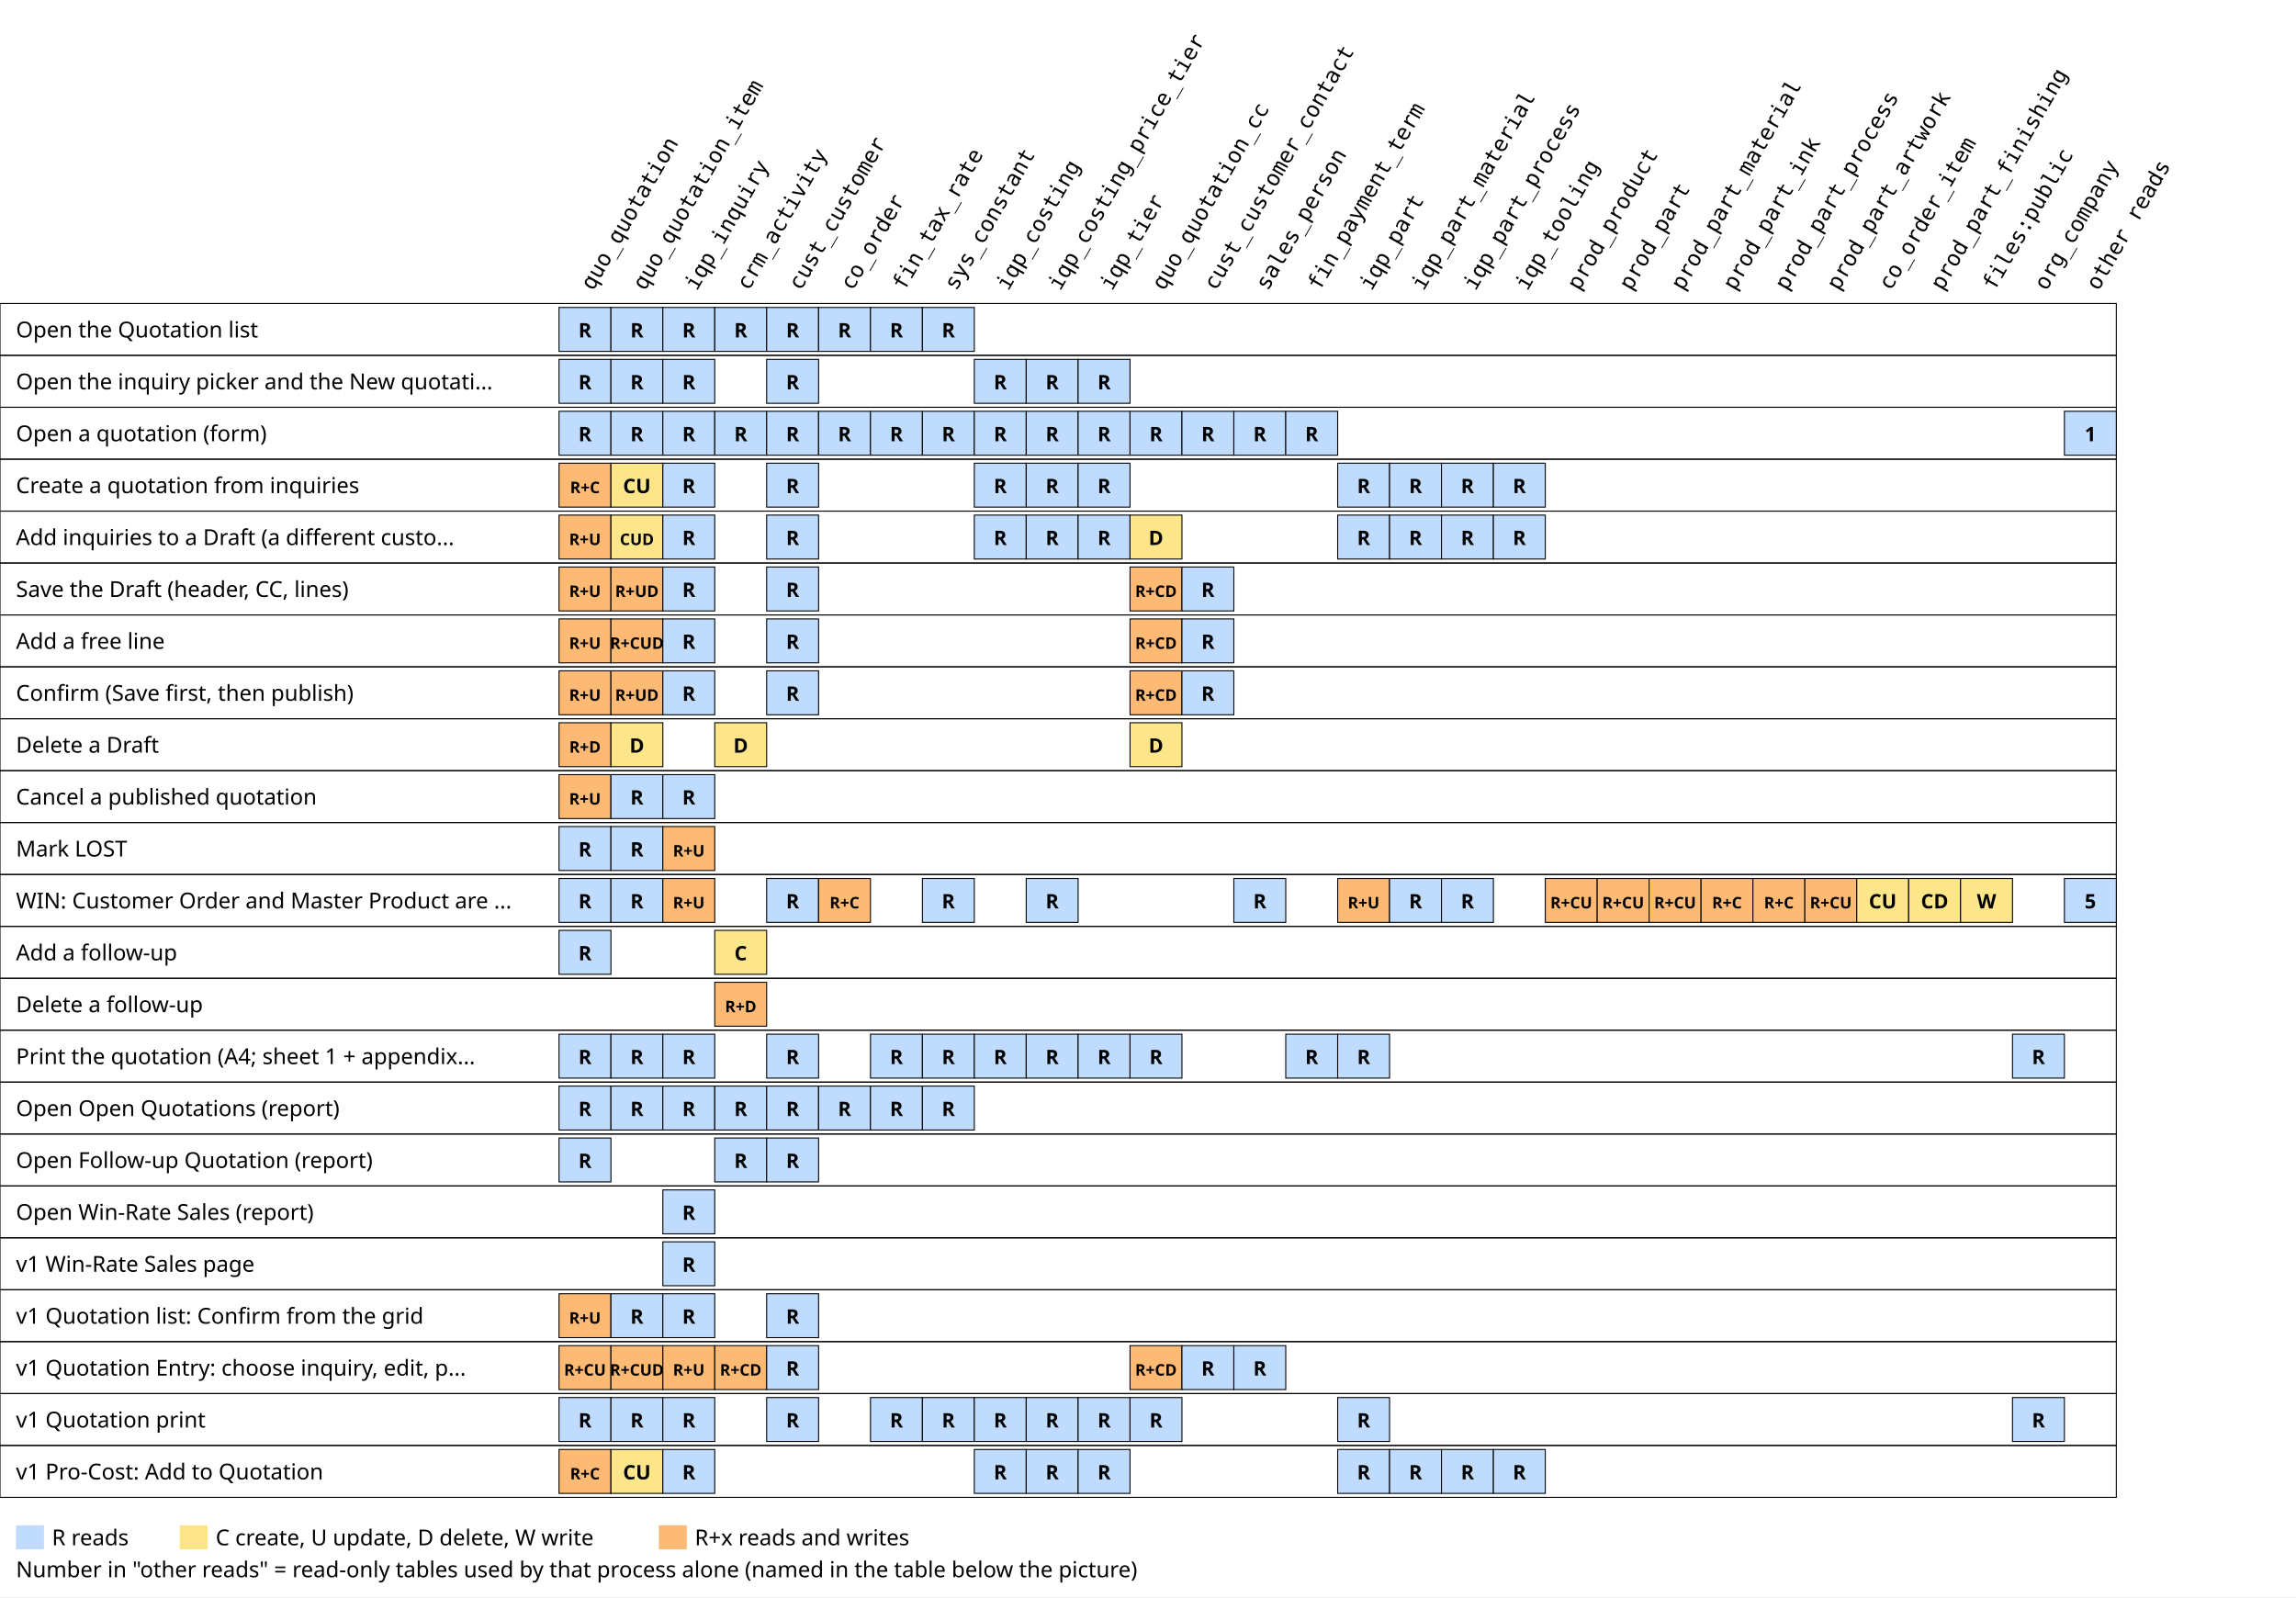
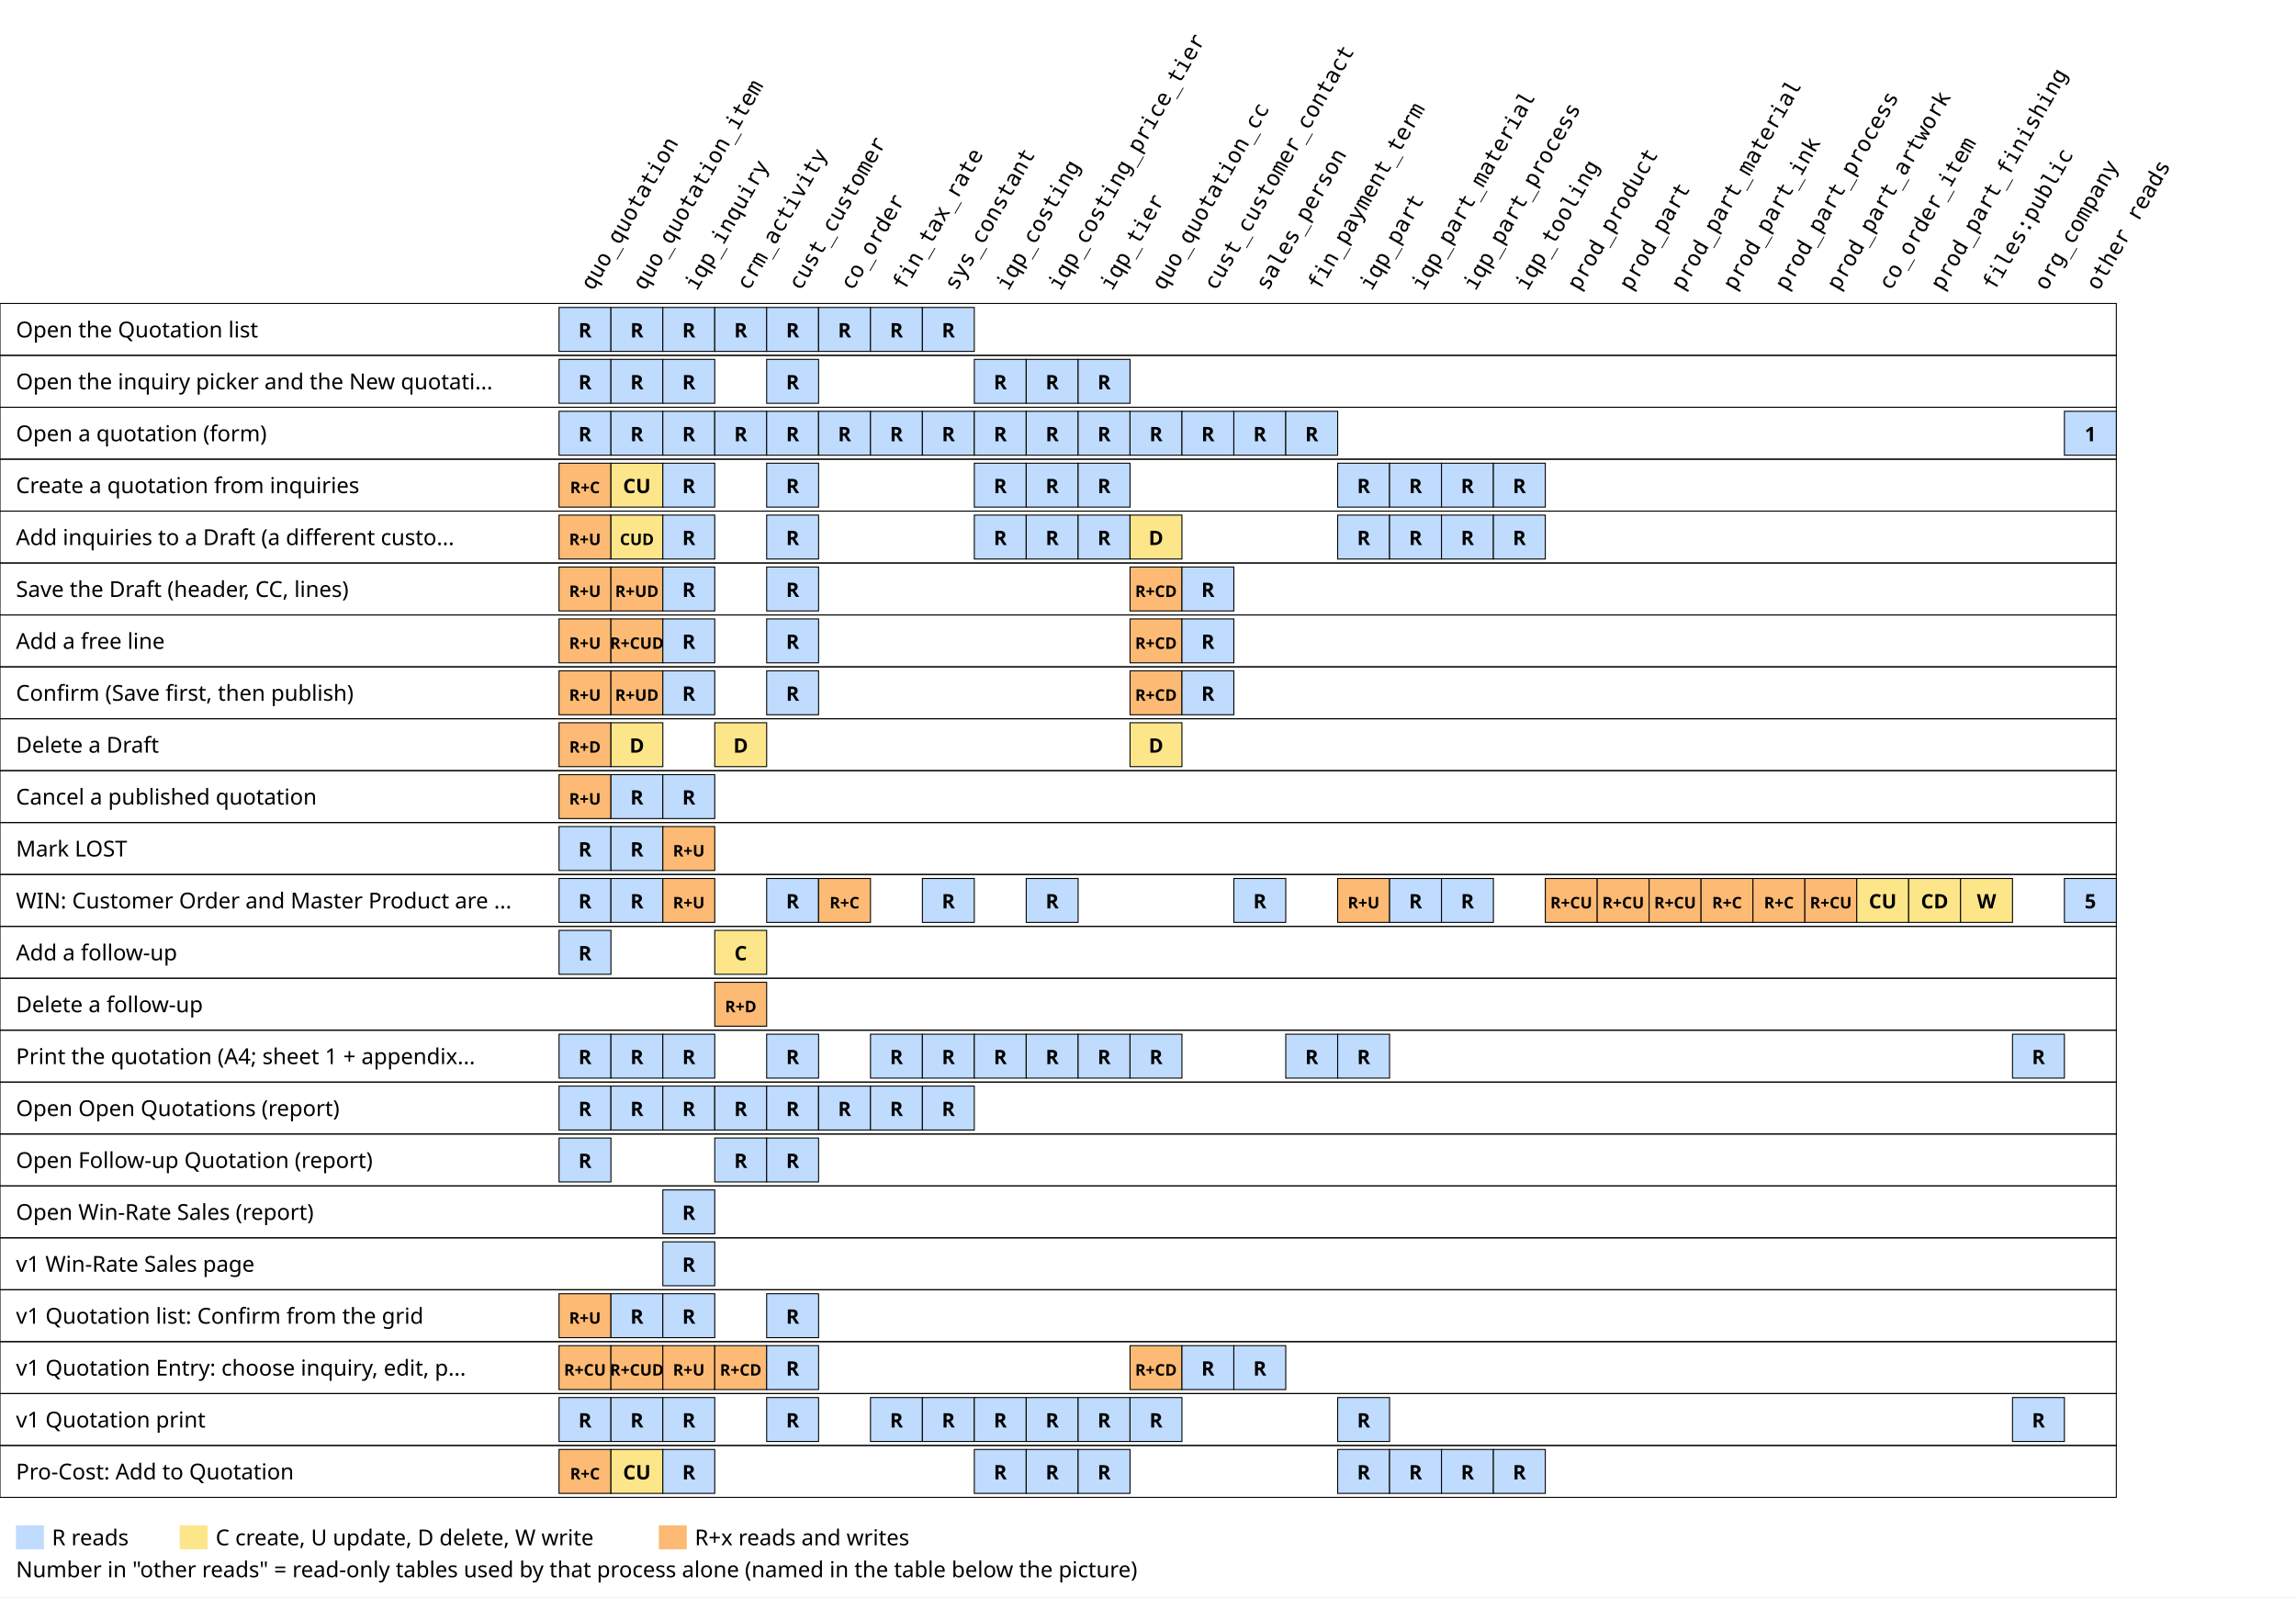
<svg xmlns="http://www.w3.org/2000/svg" viewBox="0 0 1150 800" font-family="sans-serif" font-size="11">
  <rect width="1150" height="800" fill="#fff" />
  <g fill="#000">
    <text transform="translate(297,146) rotate(-60)" font-family="monospace">quo_quotation</text>
    <text transform="translate(323,146) rotate(-60)" font-family="monospace">quo_quotation_item</text>
    <text transform="translate(349,146) rotate(-60)" font-family="monospace">iqp_inquiry</text>
    <text transform="translate(375,146) rotate(-60)" font-family="monospace">crm_activity</text>
    <text transform="translate(401,146) rotate(-60)" font-family="monospace">cust_customer</text>
    <text transform="translate(427,146) rotate(-60)" font-family="monospace">co_order</text>
    <text transform="translate(453,146) rotate(-60)" font-family="monospace">fin_tax_rate</text>
    <text transform="translate(479,146) rotate(-60)" font-family="monospace">sys_constant</text>
    <text transform="translate(505,146) rotate(-60)" font-family="monospace">iqp_costing</text>
    <text transform="translate(531,146) rotate(-60)" font-family="monospace">iqp_costing_price_tier</text>
    <text transform="translate(557,146) rotate(-60)" font-family="monospace">iqp_tier</text>
    <text transform="translate(583,146) rotate(-60)" font-family="monospace">quo_quotation_cc</text>
    <text transform="translate(609,146) rotate(-60)" font-family="monospace">cust_customer_contact</text>
    <text transform="translate(635,146) rotate(-60)" font-family="monospace">sales_person</text>
    <text transform="translate(661,146) rotate(-60)" font-family="monospace">fin_payment_term</text>
    <text transform="translate(687,146) rotate(-60)" font-family="monospace">iqp_part</text>
    <text transform="translate(713,146) rotate(-60)" font-family="monospace">iqp_part_material</text>
    <text transform="translate(739,146) rotate(-60)" font-family="monospace">iqp_part_process</text>
    <text transform="translate(765,146) rotate(-60)" font-family="monospace">iqp_tooling</text>
    <text transform="translate(791,146) rotate(-60)" font-family="monospace">prod_product</text>
    <text transform="translate(817,146) rotate(-60)" font-family="monospace">prod_part</text>
    <text transform="translate(843,146) rotate(-60)" font-family="monospace">prod_part_material</text>
    <text transform="translate(869,146) rotate(-60)" font-family="monospace">prod_part_ink</text>
    <text transform="translate(895,146) rotate(-60)" font-family="monospace">prod_part_process</text>
    <text transform="translate(921,146) rotate(-60)" font-family="monospace">prod_part_artwork</text>
    <text transform="translate(947,146) rotate(-60)" font-family="monospace">co_order_item</text>
    <text transform="translate(973,146) rotate(-60)" font-family="monospace">prod_part_finishing</text>
    <text transform="translate(999,146) rotate(-60)" font-family="monospace">files:public</text>
    <text transform="translate(1025,146) rotate(-60)" font-family="monospace">org_company</text>
    <text transform="translate(1051,146) rotate(-60)" font-family="monospace">other reads</text>
  </g>
  <g stroke="#000" stroke-width="0.5">
    <text x="8" y="169" stroke="none" fill="#000">Open the Quotation list</text>
    <rect x="0" y="152" width="1060" height="26" fill="none" />
    <rect x="280" y="154" width="26" height="22" fill="#bfdbfe" />
    <text x="293" y="169" text-anchor="middle" stroke="none" fill="#000" font-weight="bold" font-size="10">R</text>
    <rect x="306" y="154" width="26" height="22" fill="#bfdbfe" />
    <text x="319" y="169" text-anchor="middle" stroke="none" fill="#000" font-weight="bold" font-size="10">R</text>
    <rect x="332" y="154" width="26" height="22" fill="#bfdbfe" />
    <text x="345" y="169" text-anchor="middle" stroke="none" fill="#000" font-weight="bold" font-size="10">R</text>
    <rect x="358" y="154" width="26" height="22" fill="#bfdbfe" />
    <text x="371" y="169" text-anchor="middle" stroke="none" fill="#000" font-weight="bold" font-size="10">R</text>
    <rect x="384" y="154" width="26" height="22" fill="#bfdbfe" />
    <text x="397" y="169" text-anchor="middle" stroke="none" fill="#000" font-weight="bold" font-size="10">R</text>
    <rect x="410" y="154" width="26" height="22" fill="#bfdbfe" />
    <text x="423" y="169" text-anchor="middle" stroke="none" fill="#000" font-weight="bold" font-size="10">R</text>
    <rect x="436" y="154" width="26" height="22" fill="#bfdbfe" />
    <text x="449" y="169" text-anchor="middle" stroke="none" fill="#000" font-weight="bold" font-size="10">R</text>
    <rect x="462" y="154" width="26" height="22" fill="#bfdbfe" />
    <text x="475" y="169" text-anchor="middle" stroke="none" fill="#000" font-weight="bold" font-size="10">R</text>
    <text x="8" y="195" stroke="none" fill="#000">Open the inquiry picker and the New quotati...</text>
    <rect x="0" y="178" width="1060" height="26" fill="none" />
    <rect x="280" y="180" width="26" height="22" fill="#bfdbfe" />
    <text x="293" y="195" text-anchor="middle" stroke="none" fill="#000" font-weight="bold" font-size="10">R</text>
    <rect x="306" y="180" width="26" height="22" fill="#bfdbfe" />
    <text x="319" y="195" text-anchor="middle" stroke="none" fill="#000" font-weight="bold" font-size="10">R</text>
    <rect x="332" y="180" width="26" height="22" fill="#bfdbfe" />
    <text x="345" y="195" text-anchor="middle" stroke="none" fill="#000" font-weight="bold" font-size="10">R</text>
    <rect x="384" y="180" width="26" height="22" fill="#bfdbfe" />
    <text x="397" y="195" text-anchor="middle" stroke="none" fill="#000" font-weight="bold" font-size="10">R</text>
    <rect x="488" y="180" width="26" height="22" fill="#bfdbfe" />
    <text x="501" y="195" text-anchor="middle" stroke="none" fill="#000" font-weight="bold" font-size="10">R</text>
    <rect x="514" y="180" width="26" height="22" fill="#bfdbfe" />
    <text x="527" y="195" text-anchor="middle" stroke="none" fill="#000" font-weight="bold" font-size="10">R</text>
    <rect x="540" y="180" width="26" height="22" fill="#bfdbfe" />
    <text x="553" y="195" text-anchor="middle" stroke="none" fill="#000" font-weight="bold" font-size="10">R</text>
    <text x="8" y="221" stroke="none" fill="#000">Open a quotation (form)</text>
    <rect x="0" y="204" width="1060" height="26" fill="none" />
    <rect x="1034" y="206" width="26" height="22" fill="#bfdbfe" />
    <text x="1047" y="221" text-anchor="middle" stroke="none" fill="#000" font-weight="bold" font-size="10">1</text>
    <rect x="280" y="206" width="26" height="22" fill="#bfdbfe" />
    <text x="293" y="221" text-anchor="middle" stroke="none" fill="#000" font-weight="bold" font-size="10">R</text>
    <rect x="306" y="206" width="26" height="22" fill="#bfdbfe" />
    <text x="319" y="221" text-anchor="middle" stroke="none" fill="#000" font-weight="bold" font-size="10">R</text>
    <rect x="332" y="206" width="26" height="22" fill="#bfdbfe" />
    <text x="345" y="221" text-anchor="middle" stroke="none" fill="#000" font-weight="bold" font-size="10">R</text>
    <rect x="358" y="206" width="26" height="22" fill="#bfdbfe" />
    <text x="371" y="221" text-anchor="middle" stroke="none" fill="#000" font-weight="bold" font-size="10">R</text>
    <rect x="384" y="206" width="26" height="22" fill="#bfdbfe" />
    <text x="397" y="221" text-anchor="middle" stroke="none" fill="#000" font-weight="bold" font-size="10">R</text>
    <rect x="410" y="206" width="26" height="22" fill="#bfdbfe" />
    <text x="423" y="221" text-anchor="middle" stroke="none" fill="#000" font-weight="bold" font-size="10">R</text>
    <rect x="436" y="206" width="26" height="22" fill="#bfdbfe" />
    <text x="449" y="221" text-anchor="middle" stroke="none" fill="#000" font-weight="bold" font-size="10">R</text>
    <rect x="462" y="206" width="26" height="22" fill="#bfdbfe" />
    <text x="475" y="221" text-anchor="middle" stroke="none" fill="#000" font-weight="bold" font-size="10">R</text>
    <rect x="488" y="206" width="26" height="22" fill="#bfdbfe" />
    <text x="501" y="221" text-anchor="middle" stroke="none" fill="#000" font-weight="bold" font-size="10">R</text>
    <rect x="514" y="206" width="26" height="22" fill="#bfdbfe" />
    <text x="527" y="221" text-anchor="middle" stroke="none" fill="#000" font-weight="bold" font-size="10">R</text>
    <rect x="540" y="206" width="26" height="22" fill="#bfdbfe" />
    <text x="553" y="221" text-anchor="middle" stroke="none" fill="#000" font-weight="bold" font-size="10">R</text>
    <rect x="566" y="206" width="26" height="22" fill="#bfdbfe" />
    <text x="579" y="221" text-anchor="middle" stroke="none" fill="#000" font-weight="bold" font-size="10">R</text>
    <rect x="592" y="206" width="26" height="22" fill="#bfdbfe" />
    <text x="605" y="221" text-anchor="middle" stroke="none" fill="#000" font-weight="bold" font-size="10">R</text>
    <rect x="618" y="206" width="26" height="22" fill="#bfdbfe" />
    <text x="631" y="221" text-anchor="middle" stroke="none" fill="#000" font-weight="bold" font-size="10">R</text>
    <rect x="644" y="206" width="26" height="22" fill="#bfdbfe" />
    <text x="657" y="221" text-anchor="middle" stroke="none" fill="#000" font-weight="bold" font-size="10">R</text>
    <text x="8" y="247" stroke="none" fill="#000">Create a quotation from inquiries</text>
    <rect x="0" y="230" width="1060" height="26" fill="none" />
    <rect x="280" y="232" width="26" height="22" fill="#fdba74" />
    <text x="293" y="247" text-anchor="middle" stroke="none" fill="#000" font-weight="bold" font-size="8">R+C</text>
    <rect x="306" y="232" width="26" height="22" fill="#fde68a" />
    <text x="319" y="247" text-anchor="middle" stroke="none" fill="#000" font-weight="bold" font-size="10">CU</text>
    <rect x="332" y="232" width="26" height="22" fill="#bfdbfe" />
    <text x="345" y="247" text-anchor="middle" stroke="none" fill="#000" font-weight="bold" font-size="10">R</text>
    <rect x="384" y="232" width="26" height="22" fill="#bfdbfe" />
    <text x="397" y="247" text-anchor="middle" stroke="none" fill="#000" font-weight="bold" font-size="10">R</text>
    <rect x="488" y="232" width="26" height="22" fill="#bfdbfe" />
    <text x="501" y="247" text-anchor="middle" stroke="none" fill="#000" font-weight="bold" font-size="10">R</text>
    <rect x="514" y="232" width="26" height="22" fill="#bfdbfe" />
    <text x="527" y="247" text-anchor="middle" stroke="none" fill="#000" font-weight="bold" font-size="10">R</text>
    <rect x="540" y="232" width="26" height="22" fill="#bfdbfe" />
    <text x="553" y="247" text-anchor="middle" stroke="none" fill="#000" font-weight="bold" font-size="10">R</text>
    <rect x="670" y="232" width="26" height="22" fill="#bfdbfe" />
    <text x="683" y="247" text-anchor="middle" stroke="none" fill="#000" font-weight="bold" font-size="10">R</text>
    <rect x="696" y="232" width="26" height="22" fill="#bfdbfe" />
    <text x="709" y="247" text-anchor="middle" stroke="none" fill="#000" font-weight="bold" font-size="10">R</text>
    <rect x="722" y="232" width="26" height="22" fill="#bfdbfe" />
    <text x="735" y="247" text-anchor="middle" stroke="none" fill="#000" font-weight="bold" font-size="10">R</text>
    <rect x="748" y="232" width="26" height="22" fill="#bfdbfe" />
    <text x="761" y="247" text-anchor="middle" stroke="none" fill="#000" font-weight="bold" font-size="10">R</text>
    <text x="8" y="273" stroke="none" fill="#000">Add inquiries to a Draft (a different custo...</text>
    <rect x="0" y="256" width="1060" height="26" fill="none" />
    <rect x="280" y="258" width="26" height="22" fill="#fdba74" />
    <text x="293" y="273" text-anchor="middle" stroke="none" fill="#000" font-weight="bold" font-size="8">R+U</text>
    <rect x="306" y="258" width="26" height="22" fill="#fde68a" />
    <text x="319" y="273" text-anchor="middle" stroke="none" fill="#000" font-weight="bold" font-size="8">CUD</text>
    <rect x="332" y="258" width="26" height="22" fill="#bfdbfe" />
    <text x="345" y="273" text-anchor="middle" stroke="none" fill="#000" font-weight="bold" font-size="10">R</text>
    <rect x="384" y="258" width="26" height="22" fill="#bfdbfe" />
    <text x="397" y="273" text-anchor="middle" stroke="none" fill="#000" font-weight="bold" font-size="10">R</text>
    <rect x="488" y="258" width="26" height="22" fill="#bfdbfe" />
    <text x="501" y="273" text-anchor="middle" stroke="none" fill="#000" font-weight="bold" font-size="10">R</text>
    <rect x="514" y="258" width="26" height="22" fill="#bfdbfe" />
    <text x="527" y="273" text-anchor="middle" stroke="none" fill="#000" font-weight="bold" font-size="10">R</text>
    <rect x="540" y="258" width="26" height="22" fill="#bfdbfe" />
    <text x="553" y="273" text-anchor="middle" stroke="none" fill="#000" font-weight="bold" font-size="10">R</text>
    <rect x="566" y="258" width="26" height="22" fill="#fde68a" />
    <text x="579" y="273" text-anchor="middle" stroke="none" fill="#000" font-weight="bold" font-size="10">D</text>
    <rect x="670" y="258" width="26" height="22" fill="#bfdbfe" />
    <text x="683" y="273" text-anchor="middle" stroke="none" fill="#000" font-weight="bold" font-size="10">R</text>
    <rect x="696" y="258" width="26" height="22" fill="#bfdbfe" />
    <text x="709" y="273" text-anchor="middle" stroke="none" fill="#000" font-weight="bold" font-size="10">R</text>
    <rect x="722" y="258" width="26" height="22" fill="#bfdbfe" />
    <text x="735" y="273" text-anchor="middle" stroke="none" fill="#000" font-weight="bold" font-size="10">R</text>
    <rect x="748" y="258" width="26" height="22" fill="#bfdbfe" />
    <text x="761" y="273" text-anchor="middle" stroke="none" fill="#000" font-weight="bold" font-size="10">R</text>
    <text x="8" y="299" stroke="none" fill="#000">Save the Draft (header, CC, lines)</text>
    <rect x="0" y="282" width="1060" height="26" fill="none" />
    <rect x="280" y="284" width="26" height="22" fill="#fdba74" />
    <text x="293" y="299" text-anchor="middle" stroke="none" fill="#000" font-weight="bold" font-size="8">R+U</text>
    <rect x="306" y="284" width="26" height="22" fill="#fdba74" />
    <text x="319" y="299" text-anchor="middle" stroke="none" fill="#000" font-weight="bold" font-size="8">R+UD</text>
    <rect x="332" y="284" width="26" height="22" fill="#bfdbfe" />
    <text x="345" y="299" text-anchor="middle" stroke="none" fill="#000" font-weight="bold" font-size="10">R</text>
    <rect x="384" y="284" width="26" height="22" fill="#bfdbfe" />
    <text x="397" y="299" text-anchor="middle" stroke="none" fill="#000" font-weight="bold" font-size="10">R</text>
    <rect x="566" y="284" width="26" height="22" fill="#fdba74" />
    <text x="579" y="299" text-anchor="middle" stroke="none" fill="#000" font-weight="bold" font-size="8">R+CD</text>
    <rect x="592" y="284" width="26" height="22" fill="#bfdbfe" />
    <text x="605" y="299" text-anchor="middle" stroke="none" fill="#000" font-weight="bold" font-size="10">R</text>
    <text x="8" y="325" stroke="none" fill="#000">Add a free line</text>
    <rect x="0" y="308" width="1060" height="26" fill="none" />
    <rect x="280" y="310" width="26" height="22" fill="#fdba74" />
    <text x="293" y="325" text-anchor="middle" stroke="none" fill="#000" font-weight="bold" font-size="8">R+U</text>
    <rect x="306" y="310" width="26" height="22" fill="#fdba74" />
    <text x="319" y="325" text-anchor="middle" stroke="none" fill="#000" font-weight="bold" font-size="8">R+CUD</text>
    <rect x="332" y="310" width="26" height="22" fill="#bfdbfe" />
    <text x="345" y="325" text-anchor="middle" stroke="none" fill="#000" font-weight="bold" font-size="10">R</text>
    <rect x="384" y="310" width="26" height="22" fill="#bfdbfe" />
    <text x="397" y="325" text-anchor="middle" stroke="none" fill="#000" font-weight="bold" font-size="10">R</text>
    <rect x="566" y="310" width="26" height="22" fill="#fdba74" />
    <text x="579" y="325" text-anchor="middle" stroke="none" fill="#000" font-weight="bold" font-size="8">R+CD</text>
    <rect x="592" y="310" width="26" height="22" fill="#bfdbfe" />
    <text x="605" y="325" text-anchor="middle" stroke="none" fill="#000" font-weight="bold" font-size="10">R</text>
    <text x="8" y="351" stroke="none" fill="#000">Confirm (Save first, then publish)</text>
    <rect x="0" y="334" width="1060" height="26" fill="none" />
    <rect x="280" y="336" width="26" height="22" fill="#fdba74" />
    <text x="293" y="351" text-anchor="middle" stroke="none" fill="#000" font-weight="bold" font-size="8">R+U</text>
    <rect x="306" y="336" width="26" height="22" fill="#fdba74" />
    <text x="319" y="351" text-anchor="middle" stroke="none" fill="#000" font-weight="bold" font-size="8">R+UD</text>
    <rect x="332" y="336" width="26" height="22" fill="#bfdbfe" />
    <text x="345" y="351" text-anchor="middle" stroke="none" fill="#000" font-weight="bold" font-size="10">R</text>
    <rect x="384" y="336" width="26" height="22" fill="#bfdbfe" />
    <text x="397" y="351" text-anchor="middle" stroke="none" fill="#000" font-weight="bold" font-size="10">R</text>
    <rect x="566" y="336" width="26" height="22" fill="#fdba74" />
    <text x="579" y="351" text-anchor="middle" stroke="none" fill="#000" font-weight="bold" font-size="8">R+CD</text>
    <rect x="592" y="336" width="26" height="22" fill="#bfdbfe" />
    <text x="605" y="351" text-anchor="middle" stroke="none" fill="#000" font-weight="bold" font-size="10">R</text>
    <text x="8" y="377" stroke="none" fill="#000">Delete a Draft</text>
    <rect x="0" y="360" width="1060" height="26" fill="none" />
    <rect x="280" y="362" width="26" height="22" fill="#fdba74" />
    <text x="293" y="377" text-anchor="middle" stroke="none" fill="#000" font-weight="bold" font-size="8">R+D</text>
    <rect x="306" y="362" width="26" height="22" fill="#fde68a" />
    <text x="319" y="377" text-anchor="middle" stroke="none" fill="#000" font-weight="bold" font-size="10">D</text>
    <rect x="358" y="362" width="26" height="22" fill="#fde68a" />
    <text x="371" y="377" text-anchor="middle" stroke="none" fill="#000" font-weight="bold" font-size="10">D</text>
    <rect x="566" y="362" width="26" height="22" fill="#fde68a" />
    <text x="579" y="377" text-anchor="middle" stroke="none" fill="#000" font-weight="bold" font-size="10">D</text>
    <text x="8" y="403" stroke="none" fill="#000">Cancel a published quotation</text>
    <rect x="0" y="386" width="1060" height="26" fill="none" />
    <rect x="280" y="388" width="26" height="22" fill="#fdba74" />
    <text x="293" y="403" text-anchor="middle" stroke="none" fill="#000" font-weight="bold" font-size="8">R+U</text>
    <rect x="306" y="388" width="26" height="22" fill="#bfdbfe" />
    <text x="319" y="403" text-anchor="middle" stroke="none" fill="#000" font-weight="bold" font-size="10">R</text>
    <rect x="332" y="388" width="26" height="22" fill="#bfdbfe" />
    <text x="345" y="403" text-anchor="middle" stroke="none" fill="#000" font-weight="bold" font-size="10">R</text>
    <text x="8" y="429" stroke="none" fill="#000">Mark LOST</text>
    <rect x="0" y="412" width="1060" height="26" fill="none" />
    <rect x="280" y="414" width="26" height="22" fill="#bfdbfe" />
    <text x="293" y="429" text-anchor="middle" stroke="none" fill="#000" font-weight="bold" font-size="10">R</text>
    <rect x="306" y="414" width="26" height="22" fill="#bfdbfe" />
    <text x="319" y="429" text-anchor="middle" stroke="none" fill="#000" font-weight="bold" font-size="10">R</text>
    <rect x="332" y="414" width="26" height="22" fill="#fdba74" />
    <text x="345" y="429" text-anchor="middle" stroke="none" fill="#000" font-weight="bold" font-size="8">R+U</text>
    <text x="8" y="455" stroke="none" fill="#000">WIN: Customer Order and Master Product are ...</text>
    <rect x="0" y="438" width="1060" height="26" fill="none" />
    <rect x="1034" y="440" width="26" height="22" fill="#bfdbfe" />
    <text x="1047" y="455" text-anchor="middle" stroke="none" fill="#000" font-weight="bold" font-size="10">5</text>
    <rect x="280" y="440" width="26" height="22" fill="#bfdbfe" />
    <text x="293" y="455" text-anchor="middle" stroke="none" fill="#000" font-weight="bold" font-size="10">R</text>
    <rect x="306" y="440" width="26" height="22" fill="#bfdbfe" />
    <text x="319" y="455" text-anchor="middle" stroke="none" fill="#000" font-weight="bold" font-size="10">R</text>
    <rect x="332" y="440" width="26" height="22" fill="#fdba74" />
    <text x="345" y="455" text-anchor="middle" stroke="none" fill="#000" font-weight="bold" font-size="8">R+U</text>
    <rect x="384" y="440" width="26" height="22" fill="#bfdbfe" />
    <text x="397" y="455" text-anchor="middle" stroke="none" fill="#000" font-weight="bold" font-size="10">R</text>
    <rect x="410" y="440" width="26" height="22" fill="#fdba74" />
    <text x="423" y="455" text-anchor="middle" stroke="none" fill="#000" font-weight="bold" font-size="8">R+C</text>
    <rect x="462" y="440" width="26" height="22" fill="#bfdbfe" />
    <text x="475" y="455" text-anchor="middle" stroke="none" fill="#000" font-weight="bold" font-size="10">R</text>
    <rect x="514" y="440" width="26" height="22" fill="#bfdbfe" />
    <text x="527" y="455" text-anchor="middle" stroke="none" fill="#000" font-weight="bold" font-size="10">R</text>
    <rect x="618" y="440" width="26" height="22" fill="#bfdbfe" />
    <text x="631" y="455" text-anchor="middle" stroke="none" fill="#000" font-weight="bold" font-size="10">R</text>
    <rect x="670" y="440" width="26" height="22" fill="#fdba74" />
    <text x="683" y="455" text-anchor="middle" stroke="none" fill="#000" font-weight="bold" font-size="8">R+U</text>
    <rect x="696" y="440" width="26" height="22" fill="#bfdbfe" />
    <text x="709" y="455" text-anchor="middle" stroke="none" fill="#000" font-weight="bold" font-size="10">R</text>
    <rect x="722" y="440" width="26" height="22" fill="#bfdbfe" />
    <text x="735" y="455" text-anchor="middle" stroke="none" fill="#000" font-weight="bold" font-size="10">R</text>
    <rect x="774" y="440" width="26" height="22" fill="#fdba74" />
    <text x="787" y="455" text-anchor="middle" stroke="none" fill="#000" font-weight="bold" font-size="8">R+CU</text>
    <rect x="800" y="440" width="26" height="22" fill="#fdba74" />
    <text x="813" y="455" text-anchor="middle" stroke="none" fill="#000" font-weight="bold" font-size="8">R+CU</text>
    <rect x="826" y="440" width="26" height="22" fill="#fdba74" />
    <text x="839" y="455" text-anchor="middle" stroke="none" fill="#000" font-weight="bold" font-size="8">R+CU</text>
    <rect x="852" y="440" width="26" height="22" fill="#fdba74" />
    <text x="865" y="455" text-anchor="middle" stroke="none" fill="#000" font-weight="bold" font-size="8">R+C</text>
    <rect x="878" y="440" width="26" height="22" fill="#fdba74" />
    <text x="891" y="455" text-anchor="middle" stroke="none" fill="#000" font-weight="bold" font-size="8">R+C</text>
    <rect x="904" y="440" width="26" height="22" fill="#fdba74" />
    <text x="917" y="455" text-anchor="middle" stroke="none" fill="#000" font-weight="bold" font-size="8">R+CU</text>
    <rect x="930" y="440" width="26" height="22" fill="#fde68a" />
    <text x="943" y="455" text-anchor="middle" stroke="none" fill="#000" font-weight="bold" font-size="10">CU</text>
    <rect x="956" y="440" width="26" height="22" fill="#fde68a" />
    <text x="969" y="455" text-anchor="middle" stroke="none" fill="#000" font-weight="bold" font-size="10">CD</text>
    <rect x="982" y="440" width="26" height="22" fill="#fde68a" />
    <text x="995" y="455" text-anchor="middle" stroke="none" fill="#000" font-weight="bold" font-size="10">W</text>
    <text x="8" y="481" stroke="none" fill="#000">Add a follow-up</text>
    <rect x="0" y="464" width="1060" height="26" fill="none" />
    <rect x="280" y="466" width="26" height="22" fill="#bfdbfe" />
    <text x="293" y="481" text-anchor="middle" stroke="none" fill="#000" font-weight="bold" font-size="10">R</text>
    <rect x="358" y="466" width="26" height="22" fill="#fde68a" />
    <text x="371" y="481" text-anchor="middle" stroke="none" fill="#000" font-weight="bold" font-size="10">C</text>
    <text x="8" y="507" stroke="none" fill="#000">Delete a follow-up</text>
    <rect x="0" y="490" width="1060" height="26" fill="none" />
    <rect x="358" y="492" width="26" height="22" fill="#fdba74" />
    <text x="371" y="507" text-anchor="middle" stroke="none" fill="#000" font-weight="bold" font-size="8">R+D</text>
    <text x="8" y="533" stroke="none" fill="#000">Print the quotation (A4; sheet 1 + appendix...</text>
    <rect x="0" y="516" width="1060" height="26" fill="none" />
    <rect x="280" y="518" width="26" height="22" fill="#bfdbfe" />
    <text x="293" y="533" text-anchor="middle" stroke="none" fill="#000" font-weight="bold" font-size="10">R</text>
    <rect x="306" y="518" width="26" height="22" fill="#bfdbfe" />
    <text x="319" y="533" text-anchor="middle" stroke="none" fill="#000" font-weight="bold" font-size="10">R</text>
    <rect x="332" y="518" width="26" height="22" fill="#bfdbfe" />
    <text x="345" y="533" text-anchor="middle" stroke="none" fill="#000" font-weight="bold" font-size="10">R</text>
    <rect x="384" y="518" width="26" height="22" fill="#bfdbfe" />
    <text x="397" y="533" text-anchor="middle" stroke="none" fill="#000" font-weight="bold" font-size="10">R</text>
    <rect x="436" y="518" width="26" height="22" fill="#bfdbfe" />
    <text x="449" y="533" text-anchor="middle" stroke="none" fill="#000" font-weight="bold" font-size="10">R</text>
    <rect x="462" y="518" width="26" height="22" fill="#bfdbfe" />
    <text x="475" y="533" text-anchor="middle" stroke="none" fill="#000" font-weight="bold" font-size="10">R</text>
    <rect x="488" y="518" width="26" height="22" fill="#bfdbfe" />
    <text x="501" y="533" text-anchor="middle" stroke="none" fill="#000" font-weight="bold" font-size="10">R</text>
    <rect x="514" y="518" width="26" height="22" fill="#bfdbfe" />
    <text x="527" y="533" text-anchor="middle" stroke="none" fill="#000" font-weight="bold" font-size="10">R</text>
    <rect x="540" y="518" width="26" height="22" fill="#bfdbfe" />
    <text x="553" y="533" text-anchor="middle" stroke="none" fill="#000" font-weight="bold" font-size="10">R</text>
    <rect x="566" y="518" width="26" height="22" fill="#bfdbfe" />
    <text x="579" y="533" text-anchor="middle" stroke="none" fill="#000" font-weight="bold" font-size="10">R</text>
    <rect x="644" y="518" width="26" height="22" fill="#bfdbfe" />
    <text x="657" y="533" text-anchor="middle" stroke="none" fill="#000" font-weight="bold" font-size="10">R</text>
    <rect x="670" y="518" width="26" height="22" fill="#bfdbfe" />
    <text x="683" y="533" text-anchor="middle" stroke="none" fill="#000" font-weight="bold" font-size="10">R</text>
    <rect x="1008" y="518" width="26" height="22" fill="#bfdbfe" />
    <text x="1021" y="533" text-anchor="middle" stroke="none" fill="#000" font-weight="bold" font-size="10">R</text>
    <text x="8" y="559" stroke="none" fill="#000">Open Open Quotations (report)</text>
    <rect x="0" y="542" width="1060" height="26" fill="none" />
    <rect x="280" y="544" width="26" height="22" fill="#bfdbfe" />
    <text x="293" y="559" text-anchor="middle" stroke="none" fill="#000" font-weight="bold" font-size="10">R</text>
    <rect x="306" y="544" width="26" height="22" fill="#bfdbfe" />
    <text x="319" y="559" text-anchor="middle" stroke="none" fill="#000" font-weight="bold" font-size="10">R</text>
    <rect x="332" y="544" width="26" height="22" fill="#bfdbfe" />
    <text x="345" y="559" text-anchor="middle" stroke="none" fill="#000" font-weight="bold" font-size="10">R</text>
    <rect x="358" y="544" width="26" height="22" fill="#bfdbfe" />
    <text x="371" y="559" text-anchor="middle" stroke="none" fill="#000" font-weight="bold" font-size="10">R</text>
    <rect x="384" y="544" width="26" height="22" fill="#bfdbfe" />
    <text x="397" y="559" text-anchor="middle" stroke="none" fill="#000" font-weight="bold" font-size="10">R</text>
    <rect x="410" y="544" width="26" height="22" fill="#bfdbfe" />
    <text x="423" y="559" text-anchor="middle" stroke="none" fill="#000" font-weight="bold" font-size="10">R</text>
    <rect x="436" y="544" width="26" height="22" fill="#bfdbfe" />
    <text x="449" y="559" text-anchor="middle" stroke="none" fill="#000" font-weight="bold" font-size="10">R</text>
    <rect x="462" y="544" width="26" height="22" fill="#bfdbfe" />
    <text x="475" y="559" text-anchor="middle" stroke="none" fill="#000" font-weight="bold" font-size="10">R</text>
    <text x="8" y="585" stroke="none" fill="#000">Open Follow-up Quotation (report)</text>
    <rect x="0" y="568" width="1060" height="26" fill="none" />
    <rect x="280" y="570" width="26" height="22" fill="#bfdbfe" />
    <text x="293" y="585" text-anchor="middle" stroke="none" fill="#000" font-weight="bold" font-size="10">R</text>
    <rect x="358" y="570" width="26" height="22" fill="#bfdbfe" />
    <text x="371" y="585" text-anchor="middle" stroke="none" fill="#000" font-weight="bold" font-size="10">R</text>
    <rect x="384" y="570" width="26" height="22" fill="#bfdbfe" />
    <text x="397" y="585" text-anchor="middle" stroke="none" fill="#000" font-weight="bold" font-size="10">R</text>
    <text x="8" y="611" stroke="none" fill="#000">Open Win-Rate Sales (report)</text>
    <rect x="0" y="594" width="1060" height="26" fill="none" />
    <rect x="332" y="596" width="26" height="22" fill="#bfdbfe" />
    <text x="345" y="611" text-anchor="middle" stroke="none" fill="#000" font-weight="bold" font-size="10">R</text>
    <text x="8" y="637" stroke="none" fill="#000">v1 Win-Rate Sales page</text>
    <rect x="0" y="620" width="1060" height="26" fill="none" />
    <rect x="332" y="622" width="26" height="22" fill="#bfdbfe" />
    <text x="345" y="637" text-anchor="middle" stroke="none" fill="#000" font-weight="bold" font-size="10">R</text>
    <text x="8" y="663" stroke="none" fill="#000">v1 Quotation list: Confirm from the grid</text>
    <rect x="0" y="646" width="1060" height="26" fill="none" />
    <rect x="280" y="648" width="26" height="22" fill="#fdba74" />
    <text x="293" y="663" text-anchor="middle" stroke="none" fill="#000" font-weight="bold" font-size="8">R+U</text>
    <rect x="306" y="648" width="26" height="22" fill="#bfdbfe" />
    <text x="319" y="663" text-anchor="middle" stroke="none" fill="#000" font-weight="bold" font-size="10">R</text>
    <rect x="332" y="648" width="26" height="22" fill="#bfdbfe" />
    <text x="345" y="663" text-anchor="middle" stroke="none" fill="#000" font-weight="bold" font-size="10">R</text>
    <rect x="384" y="648" width="26" height="22" fill="#bfdbfe" />
    <text x="397" y="663" text-anchor="middle" stroke="none" fill="#000" font-weight="bold" font-size="10">R</text>
    <text x="8" y="689" stroke="none" fill="#000">v1 Quotation Entry: choose inquiry, edit, p...</text>
    <rect x="0" y="672" width="1060" height="26" fill="none" />
    <rect x="280" y="674" width="26" height="22" fill="#fdba74" />
    <text x="293" y="689" text-anchor="middle" stroke="none" fill="#000" font-weight="bold" font-size="8">R+CU</text>
    <rect x="306" y="674" width="26" height="22" fill="#fdba74" />
    <text x="319" y="689" text-anchor="middle" stroke="none" fill="#000" font-weight="bold" font-size="8">R+CUD</text>
    <rect x="332" y="674" width="26" height="22" fill="#fdba74" />
    <text x="345" y="689" text-anchor="middle" stroke="none" fill="#000" font-weight="bold" font-size="8">R+U</text>
    <rect x="358" y="674" width="26" height="22" fill="#fdba74" />
    <text x="371" y="689" text-anchor="middle" stroke="none" fill="#000" font-weight="bold" font-size="8">R+CD</text>
    <rect x="384" y="674" width="26" height="22" fill="#bfdbfe" />
    <text x="397" y="689" text-anchor="middle" stroke="none" fill="#000" font-weight="bold" font-size="10">R</text>
    <rect x="566" y="674" width="26" height="22" fill="#fdba74" />
    <text x="579" y="689" text-anchor="middle" stroke="none" fill="#000" font-weight="bold" font-size="8">R+CD</text>
    <rect x="592" y="674" width="26" height="22" fill="#bfdbfe" />
    <text x="605" y="689" text-anchor="middle" stroke="none" fill="#000" font-weight="bold" font-size="10">R</text>
    <rect x="618" y="674" width="26" height="22" fill="#bfdbfe" />
    <text x="631" y="689" text-anchor="middle" stroke="none" fill="#000" font-weight="bold" font-size="10">R</text>
    <text x="8" y="715" stroke="none" fill="#000">v1 Quotation print</text>
    <rect x="0" y="698" width="1060" height="26" fill="none" />
    <rect x="280" y="700" width="26" height="22" fill="#bfdbfe" />
    <text x="293" y="715" text-anchor="middle" stroke="none" fill="#000" font-weight="bold" font-size="10">R</text>
    <rect x="306" y="700" width="26" height="22" fill="#bfdbfe" />
    <text x="319" y="715" text-anchor="middle" stroke="none" fill="#000" font-weight="bold" font-size="10">R</text>
    <rect x="332" y="700" width="26" height="22" fill="#bfdbfe" />
    <text x="345" y="715" text-anchor="middle" stroke="none" fill="#000" font-weight="bold" font-size="10">R</text>
    <rect x="384" y="700" width="26" height="22" fill="#bfdbfe" />
    <text x="397" y="715" text-anchor="middle" stroke="none" fill="#000" font-weight="bold" font-size="10">R</text>
    <rect x="436" y="700" width="26" height="22" fill="#bfdbfe" />
    <text x="449" y="715" text-anchor="middle" stroke="none" fill="#000" font-weight="bold" font-size="10">R</text>
    <rect x="462" y="700" width="26" height="22" fill="#bfdbfe" />
    <text x="475" y="715" text-anchor="middle" stroke="none" fill="#000" font-weight="bold" font-size="10">R</text>
    <rect x="488" y="700" width="26" height="22" fill="#bfdbfe" />
    <text x="501" y="715" text-anchor="middle" stroke="none" fill="#000" font-weight="bold" font-size="10">R</text>
    <rect x="514" y="700" width="26" height="22" fill="#bfdbfe" />
    <text x="527" y="715" text-anchor="middle" stroke="none" fill="#000" font-weight="bold" font-size="10">R</text>
    <rect x="540" y="700" width="26" height="22" fill="#bfdbfe" />
    <text x="553" y="715" text-anchor="middle" stroke="none" fill="#000" font-weight="bold" font-size="10">R</text>
    <rect x="566" y="700" width="26" height="22" fill="#bfdbfe" />
    <text x="579" y="715" text-anchor="middle" stroke="none" fill="#000" font-weight="bold" font-size="10">R</text>
    <rect x="670" y="700" width="26" height="22" fill="#bfdbfe" />
    <text x="683" y="715" text-anchor="middle" stroke="none" fill="#000" font-weight="bold" font-size="10">R</text>
    <rect x="1008" y="700" width="26" height="22" fill="#bfdbfe" />
    <text x="1021" y="715" text-anchor="middle" stroke="none" fill="#000" font-weight="bold" font-size="10">R</text>
-     <text x="8" y="741" stroke="none" fill="#000">v1 Pro-Cost: Add to Quotation</text>
+     <text x="8" y="741" stroke="none" fill="#000">Pro-Cost: Add to Quotation</text>
    <rect x="0" y="724" width="1060" height="26" fill="none" />
    <rect x="280" y="726" width="26" height="22" fill="#fdba74" />
    <text x="293" y="741" text-anchor="middle" stroke="none" fill="#000" font-weight="bold" font-size="8">R+C</text>
    <rect x="306" y="726" width="26" height="22" fill="#fde68a" />
    <text x="319" y="741" text-anchor="middle" stroke="none" fill="#000" font-weight="bold" font-size="10">CU</text>
    <rect x="332" y="726" width="26" height="22" fill="#bfdbfe" />
    <text x="345" y="741" text-anchor="middle" stroke="none" fill="#000" font-weight="bold" font-size="10">R</text>
    <rect x="488" y="726" width="26" height="22" fill="#bfdbfe" />
    <text x="501" y="741" text-anchor="middle" stroke="none" fill="#000" font-weight="bold" font-size="10">R</text>
    <rect x="514" y="726" width="26" height="22" fill="#bfdbfe" />
    <text x="527" y="741" text-anchor="middle" stroke="none" fill="#000" font-weight="bold" font-size="10">R</text>
    <rect x="540" y="726" width="26" height="22" fill="#bfdbfe" />
    <text x="553" y="741" text-anchor="middle" stroke="none" fill="#000" font-weight="bold" font-size="10">R</text>
    <rect x="670" y="726" width="26" height="22" fill="#bfdbfe" />
    <text x="683" y="741" text-anchor="middle" stroke="none" fill="#000" font-weight="bold" font-size="10">R</text>
    <rect x="696" y="726" width="26" height="22" fill="#bfdbfe" />
    <text x="709" y="741" text-anchor="middle" stroke="none" fill="#000" font-weight="bold" font-size="10">R</text>
    <rect x="722" y="726" width="26" height="22" fill="#bfdbfe" />
    <text x="735" y="741" text-anchor="middle" stroke="none" fill="#000" font-weight="bold" font-size="10">R</text>
    <rect x="748" y="726" width="26" height="22" fill="#bfdbfe" />
    <text x="761" y="741" text-anchor="middle" stroke="none" fill="#000" font-weight="bold" font-size="10">R</text>
  </g>
  <g fill="#000">
    <rect x="8" y="764" width="14" height="12" fill="#bfdbfe" />
    <text x="26" y="774">R reads</text>
    <rect x="90" y="764" width="14" height="12" fill="#fde68a" />
    <text x="108" y="774">C create, U update, D delete, W write</text>
    <rect x="330" y="764" width="14" height="12" fill="#fdba74" />
    <text x="348" y="774">R+x reads and writes</text>
    <text x="8" y="790">Number in "other reads" = read-only tables used by that process alone (named in the table below the picture)</text>
  </g>
</svg>
